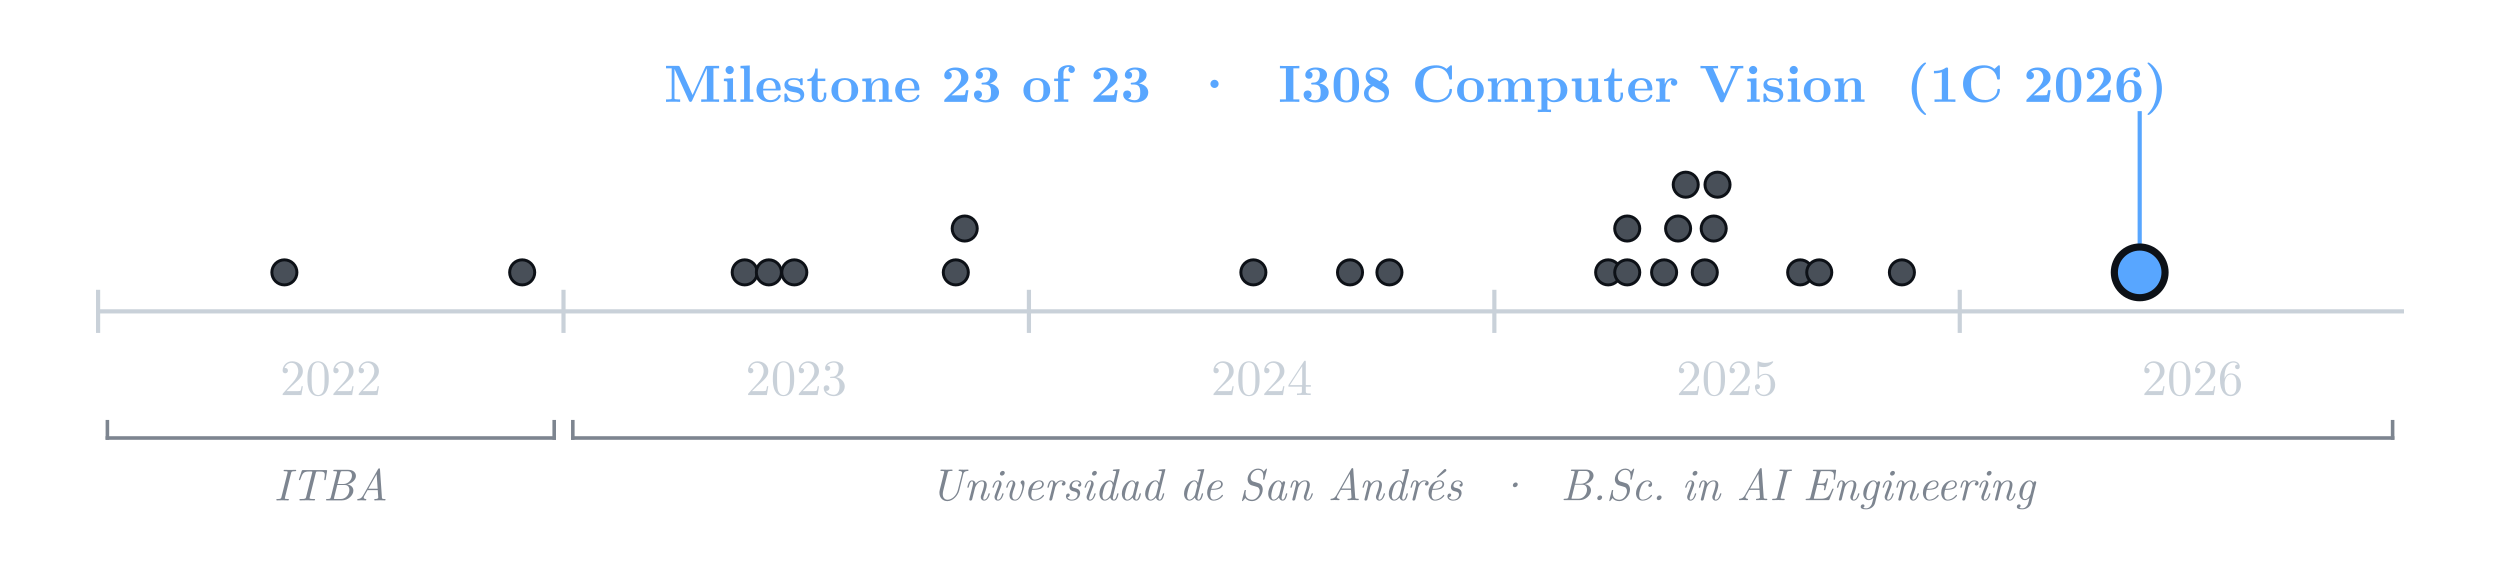
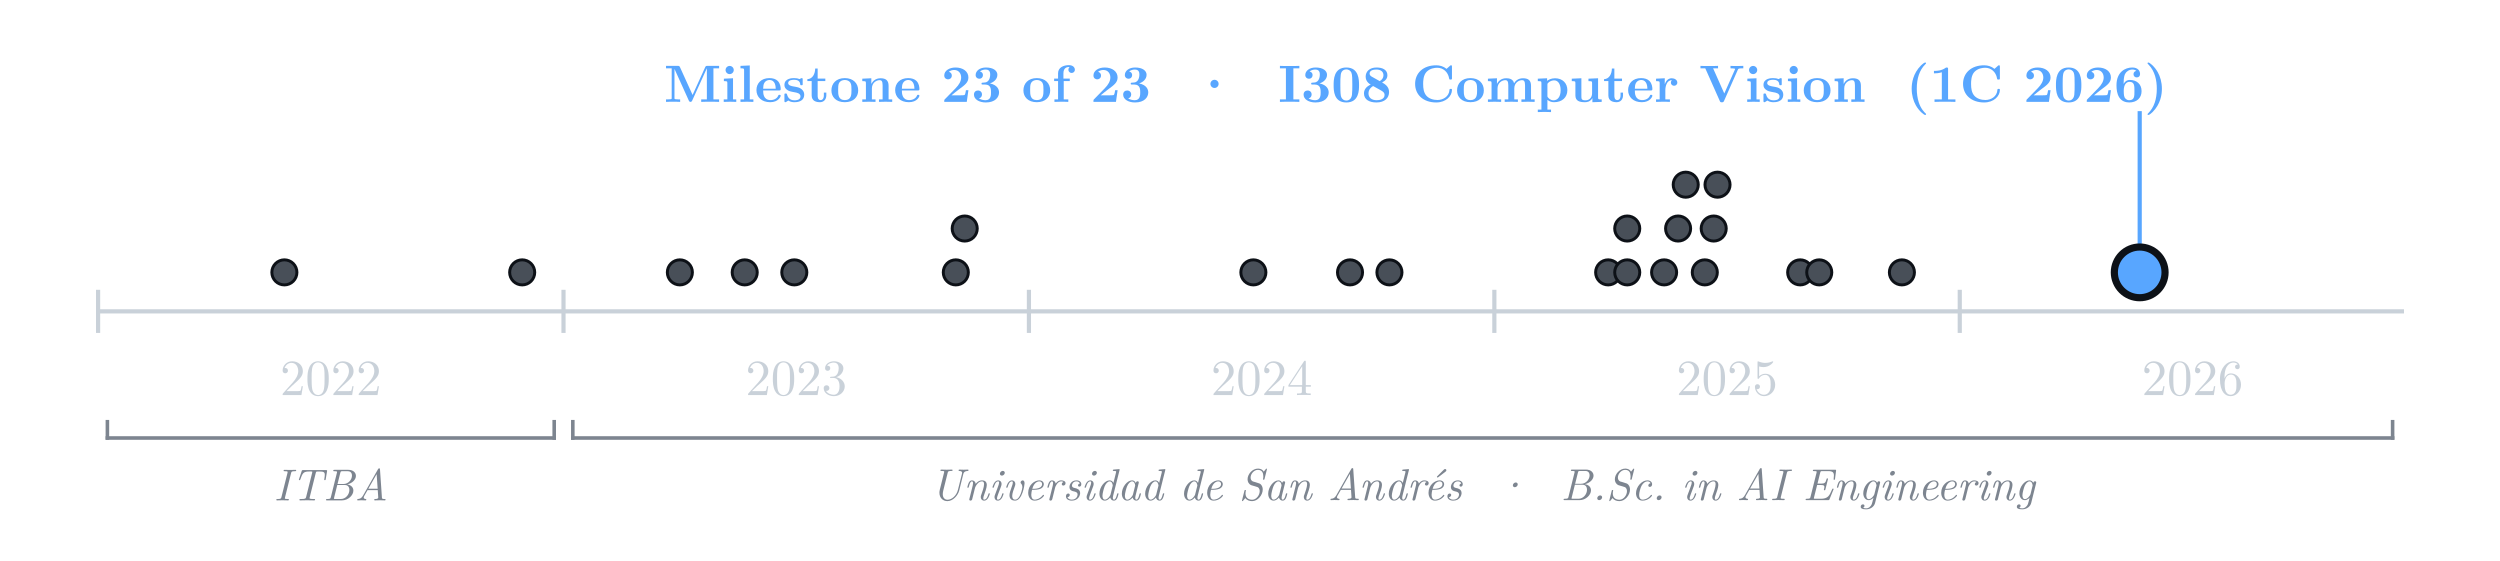
<svg xmlns="http://www.w3.org/2000/svg" xmlns:xlink="http://www.w3.org/1999/xlink" width="419.04pt" height="94.01pt" viewBox="0 0 419.04 94.01" version="1.1">
  <defs>
    <style type="text/css">*{stroke-linejoin: round; stroke-linecap: butt}</style>
  </defs>
  <g id="figure_1">
    <g id="patch_1">
      <path d="M 0 94.01  L 419.04 94.01  L 419.04 0  L 0 0  L 0 94.01  z " style="fill: none" />
    </g>
    <g id="axes_1">
      <g id="line2d_1">
        <path d="M 18.001 73.414  L 92.893 73.414  " clip-path="url(#p8eabf06597)" style="fill: none; stroke: #7d8590; stroke-width: 0.6; stroke-linecap: square" />
      </g>
      <g id="line2d_2">
        <path d="M 18.001 73.414  L 18.001 70.692  " clip-path="url(#p8eabf06597)" style="fill: none; stroke: #7d8590; stroke-width: 0.6; stroke-linecap: square" />
      </g>
      <g id="line2d_3">
        <path d="M 92.893 73.414  L 92.893 70.692  " clip-path="url(#p8eabf06597)" style="fill: none; stroke: #7d8590; stroke-width: 0.6; stroke-linecap: square" />
      </g>
      <g id="line2d_4">
        <path d="M 96.013 73.414  L 401.039 73.414  " clip-path="url(#p8eabf06597)" style="fill: none; stroke: #7d8590; stroke-width: 0.6; stroke-linecap: square" />
      </g>
      <g id="line2d_5">
        <path d="M 96.013 73.414  L 96.013 70.692  " clip-path="url(#p8eabf06597)" style="fill: none; stroke: #7d8590; stroke-width: 0.6; stroke-linecap: square" />
      </g>
      <g id="line2d_6">
        <path d="M 401.039 73.414  L 401.039 70.692  " clip-path="url(#p8eabf06597)" style="fill: none; stroke: #7d8590; stroke-width: 0.6; stroke-linecap: square" />
      </g>
      <g id="line2d_7">
        <path d="M 16.441 52.186  L 402.599 52.186  " clip-path="url(#p8eabf06597)" style="fill: none; stroke: #c9d1d9; stroke-width: 0.7; stroke-linecap: square" />
      </g>
      <g id="line2d_8">
        <path d="M 16.441 55.452  L 16.441 48.92  " clip-path="url(#p8eabf06597)" style="fill: none; stroke: #c9d1d9; stroke-width: 0.7; stroke-linecap: square" />
      </g>
      <g id="line2d_9">
        <path d="M 94.453 55.452  L 94.453 48.92  " clip-path="url(#p8eabf06597)" style="fill: none; stroke: #c9d1d9; stroke-width: 0.7; stroke-linecap: square" />
      </g>
      <g id="line2d_10">
        <path d="M 172.464 55.452  L 172.464 48.92  " clip-path="url(#p8eabf06597)" style="fill: none; stroke: #c9d1d9; stroke-width: 0.7; stroke-linecap: square" />
      </g>
      <g id="line2d_11">
        <path d="M 250.476 55.452  L 250.476 48.92  " clip-path="url(#p8eabf06597)" style="fill: none; stroke: #c9d1d9; stroke-width: 0.7; stroke-linecap: square" />
      </g>
      <g id="line2d_12">
        <path d="M 328.488 55.452  L 328.488 48.92  " clip-path="url(#p8eabf06597)" style="fill: none; stroke: #c9d1d9; stroke-width: 0.7; stroke-linecap: square" />
      </g>
      <g id="line2d_13">
        <defs>
          <path id="mfa17955ae9" d="M 0 2.1  C 0.557 2.1 1.091 1.879 1.485 1.485  C 1.879 1.091 2.1 0.557 2.1 0  C 2.1 -0.557 1.879 -1.091 1.485 -1.485  C 1.091 -1.879 0.557 -2.1 0 -2.1  C -0.557 -2.1 -1.091 -1.879 -1.485 -1.485  C -1.879 -1.091 -2.1 -0.557 -2.1 0  C -2.1 0.557 -1.879 1.091 -1.485 1.485  C -1.091 1.879 -0.557 2.1 0 2.1  z " style="stroke: #0d1117; stroke-width: 0.5" />
        </defs>
        <g clip-path="url(#p8eabf06597)">
          <use xlink:href="#mfa17955ae9" x="47.667" y="45.654" style="fill: #484f58; stroke: #0d1117; stroke-width: 0.5" />
        </g>
      </g>
      <g id="line2d_14">
        <g clip-path="url(#p8eabf06597)">
          <use xlink:href="#mfa17955ae9" x="87.526" y="45.654" style="fill: #484f58; stroke: #0d1117; stroke-width: 0.5" />
        </g>
      </g>
      <g id="line2d_15">
        <g clip-path="url(#p8eabf06597)">
+           <use xlink:href="#mfa17955ae9" x="113.956" y="45.654" style="fill: #484f58; stroke: #0d1117; stroke-width: 0.5" />
+         </g>
+       </g>
+       <g id="line2d_16">
+         <g clip-path="url(#p8eabf06597)">
          <use xlink:href="#mfa17955ae9" x="124.826" y="45.654" style="fill: #484f58; stroke: #0d1117; stroke-width: 0.5" />
-         </g>
-       </g>
-       <g id="line2d_16">
-         <g clip-path="url(#p8eabf06597)">
-           <use xlink:href="#mfa17955ae9" x="128.876" y="45.654" style="fill: #484f58; stroke: #0d1117; stroke-width: 0.5" />
        </g>
      </g>
      <g id="line2d_17">
        <g clip-path="url(#p8eabf06597)">
          <use xlink:href="#mfa17955ae9" x="133.139" y="45.654" style="fill: #484f58; stroke: #0d1117; stroke-width: 0.5" />
        </g>
      </g>
      <g id="line2d_18">
        <g clip-path="url(#p8eabf06597)">
          <use xlink:href="#mfa17955ae9" x="160.209" y="45.654" style="fill: #484f58; stroke: #0d1117; stroke-width: 0.5" />
        </g>
      </g>
      <g id="line2d_19">
        <g clip-path="url(#p8eabf06597)">
          <use xlink:href="#mfa17955ae9" x="161.701" y="38.305" style="fill: #484f58; stroke: #0d1117; stroke-width: 0.5" />
        </g>
      </g>
      <g id="line2d_20">
        <g clip-path="url(#p8eabf06597)">
          <use xlink:href="#mfa17955ae9" x="210.085" y="45.654" style="fill: #484f58; stroke: #0d1117; stroke-width: 0.5" />
        </g>
      </g>
      <g id="line2d_21">
        <g clip-path="url(#p8eabf06597)">
          <use xlink:href="#mfa17955ae9" x="226.284" y="45.654" style="fill: #484f58; stroke: #0d1117; stroke-width: 0.5" />
        </g>
      </g>
      <g id="line2d_22">
        <g clip-path="url(#p8eabf06597)">
          <use xlink:href="#mfa17955ae9" x="232.892" y="45.654" style="fill: #484f58; stroke: #0d1117; stroke-width: 0.5" />
        </g>
      </g>
      <g id="line2d_23">
        <g clip-path="url(#p8eabf06597)">
          <use xlink:href="#mfa17955ae9" x="269.553" y="45.654" style="fill: #484f58; stroke: #0d1117; stroke-width: 0.5" />
        </g>
      </g>
      <g id="line2d_24">
        <g clip-path="url(#p8eabf06597)">
          <use xlink:href="#mfa17955ae9" x="272.75" y="45.654" style="fill: #484f58; stroke: #0d1117; stroke-width: 0.5" />
        </g>
      </g>
      <g id="line2d_25">
        <g clip-path="url(#p8eabf06597)">
          <use xlink:href="#mfa17955ae9" x="272.75" y="38.305" style="fill: #484f58; stroke: #0d1117; stroke-width: 0.5" />
        </g>
      </g>
      <g id="line2d_26">
        <g clip-path="url(#p8eabf06597)">
          <use xlink:href="#mfa17955ae9" x="278.931" y="45.654" style="fill: #484f58; stroke: #0d1117; stroke-width: 0.5" />
        </g>
      </g>
      <g id="line2d_27">
        <g clip-path="url(#p8eabf06597)">
          <use xlink:href="#mfa17955ae9" x="281.276" y="38.305" style="fill: #484f58; stroke: #0d1117; stroke-width: 0.5" />
        </g>
      </g>
      <g id="line2d_28">
        <g clip-path="url(#p8eabf06597)">
          <use xlink:href="#mfa17955ae9" x="282.555" y="30.957" style="fill: #484f58; stroke: #0d1117; stroke-width: 0.5" />
        </g>
      </g>
      <g id="line2d_29">
        <g clip-path="url(#p8eabf06597)">
          <use xlink:href="#mfa17955ae9" x="285.752" y="45.654" style="fill: #484f58; stroke: #0d1117; stroke-width: 0.5" />
        </g>
      </g>
      <g id="line2d_30">
        <g clip-path="url(#p8eabf06597)">
          <use xlink:href="#mfa17955ae9" x="287.244" y="38.305" style="fill: #484f58; stroke: #0d1117; stroke-width: 0.5" />
        </g>
      </g>
      <g id="line2d_31">
        <g clip-path="url(#p8eabf06597)">
          <use xlink:href="#mfa17955ae9" x="287.883" y="30.957" style="fill: #484f58; stroke: #0d1117; stroke-width: 0.5" />
        </g>
      </g>
      <g id="line2d_32">
        <g clip-path="url(#p8eabf06597)">
          <use xlink:href="#mfa17955ae9" x="301.738" y="45.654" style="fill: #484f58; stroke: #0d1117; stroke-width: 0.5" />
        </g>
      </g>
      <g id="line2d_33">
        <g clip-path="url(#p8eabf06597)">
          <use xlink:href="#mfa17955ae9" x="304.935" y="45.654" style="fill: #484f58; stroke: #0d1117; stroke-width: 0.5" />
        </g>
      </g>
      <g id="line2d_34">
        <g clip-path="url(#p8eabf06597)">
          <use xlink:href="#mfa17955ae9" x="318.79" y="45.654" style="fill: #484f58; stroke: #0d1117; stroke-width: 0.5" />
        </g>
      </g>
      <g id="text_1">
        <g style="fill: #7d8590" transform="translate(45.88859 83.87388) scale(0.075 -0.075)">
          <defs>
            <path id="LMRoman10-Italic-41" d="M 2163 122  C 2163 198 2112 198 1984 198  C 1587 198 1587 243 1587 314  C 1587 314 1587 358 1613 454  L 2477 3910  C 2528 4115 2566 4173 3008 4173  C 3142 4173 3206 4173 3206 4294  C 3206 4371 3142 4371 3117 4371  C 2861 4371 2592 4352 2330 4352  C 2067 4352 1792 4371 1530 4371  C 1485 4371 1408 4371 1408 4256  C 1408 4173 1453 4173 1581 4173  C 1798 4173 1984 4173 1984 4064  C 1984 4045 1971 3962 1965 3942  L 1094 461  C 1043 250 986 198 557 198  C 422 198 365 198 365 83  C 365 13 410 0 454 0  C 710 0 979 19 1242 19  C 1504 19 1779 0 2035 0  C 2080 0 2163 0 2163 122  z " transform="scale(0.015625)" />
            <path id="LMRoman10-Italic-68" d="M 4960 3027  L 5152 4173  C 5158 4198 5158 4230 5158 4256  C 5158 4333 5101 4333 4998 4333  L 1715 4333  C 1587 4333 1568 4333 1530 4218  L 1152 3072  C 1120 2989 1120 2963 1120 2963  C 1120 2893 1197 2893 1216 2893  C 1242 2893 1267 2893 1286 2912  C 1299 2925 1306 2931 1370 3098  C 1670 4000 1850 4134 2675 4134  L 2893 4134  C 3040 4134 3040 4109 3040 4064  C 3040 4019 3027 3962 3014 3923  L 2157 486  C 2099 262 2042 198 1478 198  L 1376 198  C 1267 198 1197 198 1197 77  C 1197 0 1274 0 1306 0  C 1632 0 1971 19 2298 19  C 2630 19 2976 0 3302 0  C 3360 0 3437 0 3437 128  C 3437 198 3373 198 3277 198  L 3181 198  C 3078 198 2880 211 2861 211  C 2682 230 2650 256 2650 346  C 2650 365 2650 378 2675 467  L 3533 3910  C 3578 4102 3629 4115 3680 4122  C 3731 4134 3904 4134 4013 4134  C 4678 4134 4826 4045 4826 3648  C 4826 3571 4826 3450 4762 3072  C 4749 3002 4749 2976 4749 2976  C 4749 2893 4813 2893 4845 2893  C 4928 2893 4941 2912 4960 3027  z " transform="scale(0.015625)" />
            <path id="LMRoman10-Italic-22" d="M 4333 1402  C 4333 1933 3904 2227 3443 2285  C 4224 2458 4698 3008 4698 3501  C 4698 3962 4320 4371 3622 4371  L 1632 4371  C 1530 4371 1459 4371 1459 4250  C 1459 4173 1510 4173 1632 4173  C 1830 4173 2003 4173 2003 4064  C 2003 4045 2003 4032 1978 3942  L 1114 467  C 1062 250 1024 198 589 198  C 486 198 416 198 416 77  C 416 0 474 0 576 0  L 2688 0  C 3597 0 4333 736 4333 1402  z M 4134 3539  C 4134 2995 3642 2342 2912 2342  L 2067 2342  L 2464 3942  C 2522 4173 2566 4173 2778 4173  L 3533 4173  C 4070 4173 4134 3738 4134 3539  z M 3763 1485  C 3763 864 3251 198 2547 198  L 1754 198  C 1555 198 1555 218 1555 262  C 1555 301 1574 365 1581 403  L 2029 2202  L 3130 2202  C 3725 2202 3763 1651 3763 1485  z " transform="scale(0.015625)" />
            <path id="LMRoman10-Italic-1b" d="M 4429 115  C 4429 198 4378 198 4275 198  C 3942 198 3923 250 3910 416  L 3635 4422  C 3629 4563 3622 4582 3520 4582  C 3418 4582 3392 4538 3354 4467  L 1229 723  C 954 237 678 211 454 198  C 384 192 378 77 378 77  C 378 58 384 0 454 0  C 614 0 800 19 966 19  C 1165 19 1370 0 1562 0  C 1594 0 1677 0 1677 122  C 1677 192 1626 192 1574 198  C 1536 205 1306 218 1306 416  C 1306 474 1338 550 1395 659  L 1856 1466  L 3315 1466  L 3386 403  C 3386 275 3232 198 2957 198  C 2886 198 2810 198 2810 77  C 2810 0 2886 0 2906 0  C 3142 0 3398 19 3642 19  C 3866 19 4096 0 4314 0  C 4352 0 4429 0 4429 115  z M 3302 1664  L 1965 1664  L 3155 3757  L 3302 1664  z " transform="scale(0.015625)" />
          </defs>
          <use xlink:href="#LMRoman10-Italic-41" />
          <use xlink:href="#LMRoman10-Italic-68" transform="translate(38.59375 0)" />
          <use xlink:href="#LMRoman10-Italic-22" transform="translate(110.1875 0)" />
          <use xlink:href="#LMRoman10-Italic-1b" transform="translate(180.5938 0)" />
        </g>
      </g>
      <g id="text_2">
        <g style="fill: #7d8590" transform="translate(155.9454 83.83263) scale(0.075 -0.075)">
          <defs>
            <path id="LMRoman10-Italic-6c" d="M 5453 4288  C 5453 4339 5427 4371 5370 4371  C 5178 4371 4966 4352 4768 4352  C 4563 4352 4352 4371 4154 4371  C 4122 4371 4038 4371 4038 4250  C 4038 4179 4096 4173 4154 4173  C 4486 4160 4538 4032 4538 3898  C 4538 3840 4525 3795 4512 3744  L 3942 1466  C 3738 640 3059 58 2458 58  C 2125 58 1773 275 1773 858  C 1773 998 1805 1203 1837 1344  L 2477 3917  C 2528 4122 2579 4173 2982 4173  C 3117 4173 3174 4173 3174 4288  C 3174 4358 3130 4371 3085 4371  C 2842 4371 2579 4352 2330 4352  C 2074 4352 1811 4371 1562 4371  C 1523 4371 1440 4371 1440 4250  C 1440 4173 1491 4173 1613 4173  C 1811 4173 1984 4173 1984 4064  C 1984 4045 1984 4032 1958 3942  L 1344 1472  C 1293 1267 1293 1126 1293 1062  C 1293 294 1830 -141 2432 -141  C 3245 -141 3955 691 4128 1395  L 4710 3738  C 4813 4147 5171 4166 5357 4173  C 5376 4173 5453 4179 5453 4288  z " transform="scale(0.015625)" />
            <path id="LMRoman10-Italic-4d" d="M 3750 915  C 3750 979 3699 979 3654 979  C 3571 979 3571 966 3546 870  C 3494 698 3322 70 2950 70  C 2816 70 2810 166 2810 256  C 2810 416 2874 582 2925 736  C 3053 1075 3315 1792 3315 2163  C 3315 2688 2963 2829 2650 2829  C 2125 2829 1818 2445 1734 2323  C 1690 2637 1472 2829 1197 2829  C 966 2829 838 2682 736 2490  C 614 2234 531 1843 531 1843  C 531 1779 595 1779 627 1779  C 710 1779 717 1786 749 1926  C 864 2374 986 2688 1184 2688  C 1350 2688 1350 2502 1350 2432  C 1350 2330 1331 2208 1306 2106  L 826 186  C 813 147 806 115 806 96  C 806 26 858 -70 986 -70  C 1062 -70 1171 -26 1216 96  L 1472 1120  C 1504 1261 1542 1395 1574 1536  C 1658 1862 1658 1869 1766 2054  C 1856 2208 2144 2688 2630 2688  C 2912 2688 2925 2400 2925 2266  C 2925 1869 2643 1107 2554 851  C 2470 634 2451 576 2451 442  C 2451 160 2630 -70 2938 -70  C 3533 -70 3750 883 3750 915  z " transform="scale(0.015625)" />
            <path id="LMRoman10-Italic-42" d="M 2118 915  C 2118 979 2067 979 2022 979  C 1939 979 1939 966 1914 870  C 1862 685 1690 70 1318 70  C 1267 70 1178 77 1178 250  C 1178 416 1261 627 1344 864  L 1754 1958  C 1818 2144 1830 2195 1830 2317  C 1830 2669 1587 2829 1350 2829  C 749 2829 531 1875 531 1843  C 531 1779 595 1779 627 1779  C 710 1779 717 1792 742 1882  C 800 2093 966 2688 1338 2688  C 1408 2688 1478 2656 1478 2509  C 1478 2355 1408 2170 1363 2048  L 1171 1517  L 934 883  C 845 640 819 570 819 442  C 819 192 973 -70 1306 -70  C 1907 -70 2118 890 2118 915  z M 2291 3910  C 2291 4045 2195 4186 2003 4186  C 1798 4186 1594 3987 1594 3782  C 1594 3642 1696 3507 1882 3507  C 2086 3507 2291 3706 2291 3910  z " transform="scale(0.015625)" />
            <path id="LMRoman10-Italic-70" d="M 3155 2406  C 3155 2630 3078 2829 2893 2829  C 2746 2829 2586 2682 2586 2534  C 2586 2451 2630 2406 2669 2362  C 2822 2195 2842 1990 2842 1856  C 2842 1677 2541 70 1805 70  C 1459 70 1389 390 1389 602  C 1389 973 1594 1530 1766 1990  C 1798 2093 1837 2189 1837 2310  C 1837 2630 1626 2829 1350 2829  C 755 2829 531 1882 531 1843  C 531 1779 595 1779 627 1779  C 710 1779 717 1792 742 1882  C 794 2080 966 2688 1338 2688  C 1408 2688 1478 2669 1478 2502  C 1478 2349 1414 2176 1325 1926  C 1126 1382 998 998 998 698  C 998 115 1408 -70 1786 -70  C 2861 -70 3155 2240 3155 2406  z " transform="scale(0.015625)" />
            <path id="LMRoman10-Italic-32" d="M 2995 666  C 2995 698 2944 768 2893 768  C 2867 768 2861 762 2810 698  C 2336 96 1766 70 1658 70  C 1242 70 1171 525 1171 774  C 1171 1018 1235 1306 1280 1478  L 1530 1478  C 1722 1478 2150 1498 2458 1619  C 2963 1824 2963 2240 2963 2285  C 2963 2579 2726 2829 2317 2829  C 1645 2829 730 2182 730 1050  C 730 474 1037 -70 1645 -70  C 2464 -70 2995 570 2995 666  z M 2720 2298  C 2720 1619 1664 1619 1453 1619  L 1318 1619  C 1594 2669 2253 2688 2317 2688  C 2573 2688 2720 2515 2720 2298  z " transform="scale(0.015625)" />
            <path id="LMRoman10-Italic-60" d="M 3130 2426  C 3130 2758 2714 2829 2502 2829  C 2061 2829 1830 2509 1728 2368  C 1658 2707 1408 2829 1197 2829  C 966 2829 838 2682 736 2490  C 614 2234 531 1843 531 1843  C 531 1779 595 1779 627 1779  C 710 1779 717 1786 749 1926  C 864 2374 986 2688 1184 2688  C 1350 2688 1350 2502 1350 2432  C 1350 2330 1331 2208 1306 2106  L 826 186  C 813 147 806 115 806 96  C 806 26 858 -70 986 -70  C 1178 -70 1222 115 1235 166  L 1651 1843  C 1658 1862 1946 2688 2496 2688  C 2528 2688 2707 2688 2835 2598  C 2611 2528 2592 2323 2592 2291  C 2592 2208 2650 2086 2816 2086  C 2931 2086 3130 2176 3130 2426  z " transform="scale(0.015625)" />
            <path id="LMRoman10-Italic-62" d="M 2515 1005  C 2515 1562 2016 1677 1754 1734  C 1574 1773 1344 1824 1344 2099  C 1344 2253 1478 2688 1990 2688  C 2163 2688 2400 2624 2470 2374  C 2266 2349 2214 2176 2214 2112  C 2214 2042 2253 1933 2406 1933  C 2515 1933 2682 2010 2682 2285  C 2682 2579 2419 2829 1997 2829  C 1248 2829 986 2214 986 1882  C 986 1389 1402 1299 1581 1261  C 1862 1197 2150 1133 2150 787  C 2150 582 1978 70 1318 70  C 1178 70 806 102 704 429  C 1030 461 1030 742 1030 742  C 1030 864 947 947 813 947  C 666 947 486 838 486 550  C 486 160 858 -70 1312 -70  C 2272 -70 2515 710 2515 1005  z " transform="scale(0.015625)" />
            <path id="LMRoman10-Italic-2f" d="M 3424 915  C 3424 979 3373 979 3328 979  C 3251 979 3245 973 3206 832  C 3117 474 2995 70 2778 70  C 2611 70 2611 243 2611 333  C 2611 378 2611 474 2650 627  L 3565 4282  C 3571 4301 3584 4365 3584 4365  C 3584 4422 3546 4442 3494 4442  C 3475 4442 3411 4435 3392 4429  L 2758 4378  C 2682 4371 2611 4365 2611 4243  C 2611 4173 2675 4173 2765 4173  C 3072 4173 3085 4128 3085 4064  C 3085 4045 3066 3955 3066 3955  L 2694 2458  C 2598 2656 2426 2829 2157 2829  C 1446 2829 691 1856 691 922  C 691 378 986 -70 1466 -70  C 1696 -70 1978 64 2234 378  C 2304 64 2541 -70 2765 -70  C 3002 -70 3136 90 3232 288  C 3347 531 3424 915 3424 915  z M 2272 781  C 2221 582 1830 70 1478 70  C 1178 70 1126 448 1126 640  C 1126 960 1325 1709 1440 1978  C 1600 2368 1894 2688 2157 2688  C 2208 2688 2355 2682 2470 2502  C 2534 2400 2598 2214 2598 2093  C 2598 2074 2592 2048 2579 2010  L 2272 781  z " transform="scale(0.015625)" />
            <path id="LMRoman10-Italic-1c" d="M 3360 915  C 3360 979 3309 979 3264 979  C 3187 979 3181 973 3142 832  C 3053 474 2931 70 2714 70  C 2547 70 2547 243 2547 333  C 2547 378 2547 480 2592 659  L 3027 2400  C 3053 2490 3053 2502 3053 2534  C 3053 2669 2944 2701 2880 2701  C 2675 2701 2630 2483 2624 2451  C 2502 2726 2298 2829 2093 2829  C 1382 2829 627 1856 627 922  C 627 378 922 -70 1402 -70  C 1632 -70 1914 64 2170 378  C 2240 64 2477 -70 2701 -70  C 2938 -70 3072 90 3168 288  C 3283 531 3360 915 3360 915  z M 2214 794  C 2163 589 1766 70 1414 70  C 1114 70 1062 448 1062 640  C 1062 960 1261 1709 1376 1978  C 1536 2368 1830 2688 2093 2688  C 2374 2688 2534 2355 2534 2086  C 2534 2086 2528 2042 2515 2003  L 2214 794  z " transform="scale(0.015625)" />
            <path id="LMRoman10-Italic-67" transform="scale(0.015625)" />
            <path id="LMRoman10-Italic-61" d="M 3443 1523  C 3443 1709 3398 1971 3232 2176  C 3072 2374 2995 2394 2387 2573  C 2266 2605 2067 2662 2035 2675  C 1818 2771 1709 2976 1709 3238  C 1709 3763 2202 4333 2746 4333  C 3347 4333 3526 3898 3526 3424  C 3526 3258 3520 3213 3494 3072  L 3488 2982  C 3488 2918 3552 2918 3584 2918  C 3654 2918 3674 2925 3699 3034  L 4032 4358  C 4038 4384 4045 4422 4045 4448  C 4045 4448 4038 4512 3974 4512  C 3942 4512 3936 4506 3878 4435  L 3590 4077  C 3341 4506 2886 4512 2758 4512  C 1971 4512 1274 3725 1274 2989  C 1274 2656 1414 2317 1786 2144  C 1824 2125 1965 2086 2061 2061  L 2374 1971  C 2707 1875 2758 1856 2867 1741  C 2938 1651 3008 1510 3008 1280  C 3008 698 2509 58 1939 58  C 1459 58 979 288 979 954  C 979 1101 1011 1274 1030 1344  L 1037 1382  C 1037 1453 979 1453 941 1453  C 864 1453 851 1440 826 1344  L 493 6  C 480 -38 474 -58 474 -77  C 474 -115 506 -141 544 -141  C 589 -141 595 -128 646 -64  C 717 13 883 218 947 301  C 1184 -45 1594 -141 1926 -141  C 2733 -141 3443 717 3443 1523  z " transform="scale(0.015625)" />
            <path id="LMRoman10-Italic-fb" d="M 2995 666  C 2995 698 2944 768 2893 768  C 2867 768 2861 762 2810 698  C 2336 96 1766 70 1658 70  C 1242 70 1171 525 1171 774  C 1171 1018 1235 1306 1280 1478  L 1530 1478  C 1722 1478 2150 1498 2458 1619  C 2963 1824 2963 2240 2963 2285  C 2963 2579 2726 2829 2317 2829  C 1645 2829 730 2182 730 1050  C 730 474 1037 -70 1645 -70  C 2464 -70 2995 570 2995 666  z M 2720 2298  C 2720 1619 1664 1619 1453 1619  L 1318 1619  C 1594 2669 2253 2688 2317 2688  C 2573 2688 2720 2515 2720 2298  z M 3283 4275  C 3283 4390 3181 4454 3104 4454  C 3014 4454 2963 4403 2906 4346  L 1997 3437  C 1933 3373 1933 3360 1933 3341  C 1933 3290 1990 3232 2035 3232  C 2054 3232 2067 3232 2125 3283  L 3155 4070  C 3213 4109 3283 4166 3283 4275  z " transform="scale(0.015625)" />
            <path id="LMRoman10-Italic-1e6" d="M 3347 2253  C 3347 2394 3245 2528 3066 2528  C 2861 2528 2650 2336 2650 2125  C 2650 1958 2765 1850 2931 1850  C 3149 1850 3347 2061 3347 2253  z " transform="scale(0.015625)" />
            <path id="LMRoman10-Italic-58" d="M 1421 403  C 1421 544 1318 678 1139 678  C 934 678 723 486 723 275  C 723 109 838 0 1005 0  C 1222 0 1421 211 1421 403  z " transform="scale(0.015625)" />
            <path id="LMRoman10-Italic-2b" d="M 2995 666  C 2995 698 2944 768 2893 768  C 2867 768 2861 762 2810 698  C 2336 96 1766 70 1658 70  C 1312 70 1152 358 1152 730  C 1152 1069 1325 1741 1491 2048  C 1722 2464 2042 2688 2330 2688  C 2400 2688 2688 2675 2784 2413  C 2464 2374 2464 2099 2464 2099  C 2464 1997 2534 1894 2682 1894  C 2854 1894 3008 2035 3008 2278  C 3008 2592 2733 2829 2323 2829  C 1530 2829 704 1920 704 986  C 704 352 1082 -70 1645 -70  C 2464 -70 2995 570 2995 666  z " transform="scale(0.015625)" />
            <path id="LMRoman10-Italic-31" d="M 4397 1581  C 4397 1651 4320 1651 4301 1651  C 4230 1651 4224 1645 4166 1498  C 3795 614 3571 198 2554 198  L 1773 198  C 1574 198 1574 218 1574 262  C 1574 301 1594 365 1600 403  L 2042 2163  L 2598 2163  C 3034 2163 3078 2061 3078 1888  C 3078 1843 3072 1747 3021 1562  C 3021 1562 3008 1510 3008 1491  C 3008 1414 3072 1414 3110 1414  C 3181 1414 3200 1427 3226 1542  L 3578 2950  C 3584 2970 3597 3034 3597 3034  C 3597 3110 3520 3110 3494 3110  C 3411 3110 3411 3091 3373 2957  C 3251 2502 3130 2362 2611 2362  L 2093 2362  L 2483 3936  C 2534 4147 2579 4154 2790 4154  L 3590 4154  C 4282 4154 4442 3962 4442 3507  C 4442 3334 4429 3251 4410 3098  C 4403 3066 4397 3008 4397 2989  C 4397 2912 4467 2912 4493 2912  C 4582 2912 4589 2938 4602 3053  L 4749 4186  C 4768 4352 4730 4352 4595 4352  L 1606 4352  C 1498 4352 1434 4352 1434 4237  C 1434 4154 1478 4154 1606 4154  C 1978 4154 1978 4102 1978 4045  C 1978 4045 1978 3994 1952 3898  L 1094 467  C 1043 250 1005 198 570 198  C 467 198 397 198 397 77  C 397 0 454 0 557 0  L 3622 0  C 3750 0 3757 6 3802 102  L 4371 1504  C 4378 1517 4397 1581 4397 1581  z " transform="scale(0.015625)" />
            <path id="LMRoman10-Italic-3b" d="M 2394 -403  L 3091 2400  C 3117 2496 3117 2509 3117 2534  C 3117 2669 3008 2701 2944 2701  C 2867 2701 2720 2650 2694 2464  C 2605 2650 2432 2829 2157 2829  C 1440 2829 704 1882 704 979  C 704 435 1005 0 1485 0  C 1811 0 2086 262 2163 339  L 2029 -198  C 1952 -518 1914 -653 1734 -870  C 1478 -1171 1222 -1171 1126 -1171  C 1043 -1171 845 -1171 672 -1101  C 800 -1050 877 -915 877 -806  C 877 -723 819 -602 653 -602  C 538 -602 339 -691 339 -941  C 339 -1197 576 -1312 1114 -1312  C 1786 -1312 2272 -890 2394 -403  z M 2291 845  C 2240 640 1850 141 1498 141  C 1152 141 1139 627 1139 698  C 1139 1005 1331 1754 1466 2054  C 1626 2400 1907 2688 2157 2688  C 2541 2688 2598 2150 2598 2099  L 2579 2010  L 2291 845  z " transform="scale(0.015625)" />
          </defs>
          <use xlink:href="#LMRoman10-Italic-6c" />
          <use xlink:href="#LMRoman10-Italic-4d" transform="translate(74.29688 0)" />
          <use xlink:href="#LMRoman10-Italic-42" transform="translate(130.5 0)" />
          <use xlink:href="#LMRoman10-Italic-70" transform="translate(161.2031 0)" />
          <use xlink:href="#LMRoman10-Italic-32" transform="translate(207.2031 0)" />
          <use xlink:href="#LMRoman10-Italic-60" transform="translate(253.2031 0)" />
          <use xlink:href="#LMRoman10-Italic-62" transform="translate(295.4062 0)" />
          <use xlink:href="#LMRoman10-Italic-42" transform="translate(336.3125 0)" />
          <use xlink:href="#LMRoman10-Italic-2f" transform="translate(367.0156 0)" />
          <use xlink:href="#LMRoman10-Italic-1c" transform="translate(418.1094 0)" />
          <use xlink:href="#LMRoman10-Italic-2f" transform="translate(469.2031 0)" />
          <use xlink:href="#LMRoman10-Italic-67" transform="translate(520.2969 0)" />
          <use xlink:href="#LMRoman10-Italic-2f" transform="translate(556.0938 0)" />
          <use xlink:href="#LMRoman10-Italic-32" transform="translate(607.1875 0)" />
          <use xlink:href="#LMRoman10-Italic-67" transform="translate(653.1875 0)" />
          <use xlink:href="#LMRoman10-Italic-61" transform="translate(688.9844 0)" />
          <use xlink:href="#LMRoman10-Italic-1c" transform="translate(745.1875 0)" />
          <use xlink:href="#LMRoman10-Italic-4d" transform="translate(796.2812 0)" />
          <use xlink:href="#LMRoman10-Italic-67" transform="translate(852.4844 0)" />
          <use xlink:href="#LMRoman10-Italic-1b" transform="translate(888.2812 0)" />
          <use xlink:href="#LMRoman10-Italic-4d" transform="translate(957.4844 0)" />
          <use xlink:href="#LMRoman10-Italic-2f" transform="translate(1013.688 0)" />
          <use xlink:href="#LMRoman10-Italic-60" transform="translate(1064.781 0)" />
          <use xlink:href="#LMRoman10-Italic-fb" transform="translate(1101.891 0)" />
          <use xlink:href="#LMRoman10-Italic-62" transform="translate(1147.891 0)" />
          <use xlink:href="#LMRoman10-Italic-67" transform="translate(1188.797 0)" />
          <use xlink:href="#LMRoman10-Italic-67" transform="translate(1224.594 0)" />
          <use xlink:href="#LMRoman10-Italic-1e6" transform="translate(1260.391 0)" />
          <use xlink:href="#LMRoman10-Italic-67" transform="translate(1337.094 0)" />
          <use xlink:href="#LMRoman10-Italic-67" transform="translate(1372.891 0)" />
          <use xlink:href="#LMRoman10-Italic-22" transform="translate(1408.688 0)" />
          <use xlink:href="#LMRoman10-Italic-58" transform="translate(1479.094 0)" />
          <use xlink:href="#LMRoman10-Italic-61" transform="translate(1509.797 0)" />
          <use xlink:href="#LMRoman10-Italic-2b" transform="translate(1566 0)" />
          <use xlink:href="#LMRoman10-Italic-58" transform="translate(1612 0)" />
          <use xlink:href="#LMRoman10-Italic-67" transform="translate(1642.703 0)" />
          <use xlink:href="#LMRoman10-Italic-42" transform="translate(1678.5 0)" />
          <use xlink:href="#LMRoman10-Italic-4d" transform="translate(1709.203 0)" />
          <use xlink:href="#LMRoman10-Italic-67" transform="translate(1765.406 0)" />
          <use xlink:href="#LMRoman10-Italic-1b" transform="translate(1801.203 0)" />
          <use xlink:href="#LMRoman10-Italic-41" transform="translate(1875.5 0)" />
          <use xlink:href="#LMRoman10-Italic-67" transform="translate(1914.094 0)" />
          <use xlink:href="#LMRoman10-Italic-31" transform="translate(1949.891 0)" />
          <use xlink:href="#LMRoman10-Italic-4d" transform="translate(2017.688 0)" />
          <use xlink:href="#LMRoman10-Italic-3b" transform="translate(2073.891 0)" />
          <use xlink:href="#LMRoman10-Italic-42" transform="translate(2119.891 0)" />
          <use xlink:href="#LMRoman10-Italic-4d" transform="translate(2150.594 0)" />
          <use xlink:href="#LMRoman10-Italic-32" transform="translate(2206.797 0)" />
          <use xlink:href="#LMRoman10-Italic-32" transform="translate(2247.703 0)" />
          <use xlink:href="#LMRoman10-Italic-60" transform="translate(2293.703 0)" />
          <use xlink:href="#LMRoman10-Italic-42" transform="translate(2335.906 0)" />
          <use xlink:href="#LMRoman10-Italic-4d" transform="translate(2366.609 0)" />
          <use xlink:href="#LMRoman10-Italic-3b" transform="translate(2422.812 0)" />
        </g>
      </g>
      <g id="text_3">
        <g style="fill: #c9d1d9" transform="translate(46.94699 66.21732) scale(0.085 -0.085)">
          <defs>
            <path id="LMRoman10-Regular-6b" d="M 2874 1114  L 2714 1114  C 2682 922 2637 640 2573 544  C 2528 493 2106 493 1965 493  L 813 493  L 1491 1152  C 2490 2035 2874 2381 2874 3021  C 2874 3750 2298 4262 1517 4262  C 794 4262 320 3674 320 3104  C 320 2746 640 2746 659 2746  C 768 2746 992 2822 992 3085  C 992 3251 877 3418 653 3418  C 602 3418 589 3418 570 3411  C 717 3827 1062 4064 1434 4064  C 2016 4064 2291 3546 2291 3021  C 2291 2509 1971 2003 1619 1606  L 390 237  C 320 166 320 154 320 0  L 2694 0  L 2874 1114  z " transform="scale(0.015625)" />
            <path id="LMRoman10-Regular-79" d="M 2944 2048  C 2944 2560 2912 3072 2688 3546  C 2394 4160 1869 4262 1600 4262  C 1216 4262 749 4096 486 3501  C 282 3059 250 2560 250 2048  C 250 1568 275 992 538 506  C 813 -13 1280 -141 1594 -141  C 1939 -141 2426 -6 2707 602  C 2912 1043 2944 1542 2944 2048  z M 2413 2125  C 2413 1645 2413 1210 2342 800  C 2246 192 1882 0 1594 0  C 1344 0 966 160 851 774  C 781 1158 781 1747 781 2125  C 781 2534 781 2957 832 3302  C 954 4064 1434 4122 1594 4122  C 1805 4122 2227 4006 2349 3373  C 2413 3014 2413 2528 2413 2125  z " transform="scale(0.015625)" />
          </defs>
          <use xlink:href="#LMRoman10-Regular-6b" />
          <use xlink:href="#LMRoman10-Regular-79" transform="translate(50 0)" />
          <use xlink:href="#LMRoman10-Regular-6b" transform="translate(100 0)" />
          <use xlink:href="#LMRoman10-Regular-6b" transform="translate(150 0)" />
        </g>
      </g>
      <g id="text_4">
        <g style="fill: #c9d1d9" transform="translate(124.9586 66.21732) scale(0.085 -0.085)">
          <defs>
            <path id="LMRoman10-Regular-6a" d="M 2925 1094  C 2925 1619 2522 2118 1856 2253  C 2381 2426 2752 2874 2752 3379  C 2752 3904 2189 4262 1574 4262  C 928 4262 442 3878 442 3392  C 442 3181 582 3059 768 3059  C 966 3059 1094 3200 1094 3386  C 1094 3706 794 3706 698 3706  C 896 4019 1318 4102 1549 4102  C 1811 4102 2163 3962 2163 3386  C 2163 3309 2150 2938 1984 2656  C 1792 2349 1574 2330 1414 2323  C 1363 2317 1210 2304 1165 2304  C 1114 2298 1069 2291 1069 2227  C 1069 2157 1114 2157 1222 2157  L 1504 2157  C 2029 2157 2266 1722 2266 1094  C 2266 224 1824 38 1542 38  C 1267 38 787 147 563 525  C 787 493 986 634 986 877  C 986 1107 813 1235 627 1235  C 474 1235 269 1146 269 864  C 269 282 864 -141 1562 -141  C 2342 -141 2925 442 2925 1094  z " transform="scale(0.015625)" />
          </defs>
          <use xlink:href="#LMRoman10-Regular-6b" />
          <use xlink:href="#LMRoman10-Regular-79" transform="translate(50 0)" />
          <use xlink:href="#LMRoman10-Regular-6b" transform="translate(100 0)" />
          <use xlink:href="#LMRoman10-Regular-6a" transform="translate(150 0)" />
        </g>
      </g>
      <g id="text_5">
        <g style="fill: #c9d1d9" transform="translate(202.9703 66.21732) scale(0.085 -0.085)">
          <defs>
            <path id="LMRoman10-Regular-39" d="M 3014 1056  L 3014 1254  L 2374 1254  L 2374 4166  C 2374 4294 2374 4333 2272 4333  C 2214 4333 2195 4333 2144 4256  L 179 1254  L 179 1056  L 1882 1056  L 1882 499  C 1882 269 1869 198 1395 198  L 1261 198  L 1261 0  C 1523 19 1856 19 2125 19  C 2394 19 2733 19 2995 0  L 2995 198  L 2861 198  C 2387 198 2374 269 2374 499  L 2374 1056  L 3014 1056  z M 1920 1254  L 358 1254  L 1920 3642  L 1920 1254  z " transform="scale(0.015625)" />
          </defs>
          <use xlink:href="#LMRoman10-Regular-6b" />
          <use xlink:href="#LMRoman10-Regular-79" transform="translate(50 0)" />
          <use xlink:href="#LMRoman10-Regular-6b" transform="translate(100 0)" />
          <use xlink:href="#LMRoman10-Regular-39" transform="translate(150 0)" />
        </g>
      </g>
      <g id="text_6">
        <g style="fill: #c9d1d9" transform="translate(280.9819 66.21732) scale(0.085 -0.085)">
          <defs>
            <path id="LMRoman10-Regular-38" d="M 2874 1286  C 2874 2048 2349 2688 1658 2688  C 1350 2688 1075 2586 845 2362  L 845 3610  C 973 3571 1184 3526 1389 3526  C 2176 3526 2624 4109 2624 4192  C 2624 4230 2605 4262 2560 4262  C 2560 4262 2541 4262 2509 4243  C 2381 4186 2067 4058 1638 4058  C 1382 4058 1088 4102 787 4237  C 736 4256 710 4256 710 4256  C 646 4256 646 4205 646 4102  L 646 2208  C 646 2093 646 2042 736 2042  C 781 2042 794 2061 819 2099  C 890 2202 1126 2547 1645 2547  C 1978 2547 2138 2253 2189 2138  C 2291 1901 2304 1651 2304 1331  C 2304 1107 2304 723 2150 454  C 1997 205 1760 38 1466 38  C 998 38 634 378 525 755  C 544 749 563 742 634 742  C 845 742 954 902 954 1056  C 954 1210 845 1370 634 1370  C 544 1370 320 1325 320 1030  C 320 480 762 -141 1478 -141  C 2221 -141 2874 474 2874 1286  z " transform="scale(0.015625)" />
          </defs>
          <use xlink:href="#LMRoman10-Regular-6b" />
          <use xlink:href="#LMRoman10-Regular-79" transform="translate(50 0)" />
          <use xlink:href="#LMRoman10-Regular-6b" transform="translate(100 0)" />
          <use xlink:href="#LMRoman10-Regular-38" transform="translate(150 0)" />
        </g>
      </g>
      <g id="text_7">
        <g style="fill: #c9d1d9" transform="translate(358.9936 66.21732) scale(0.085 -0.085)">
          <defs>
            <path id="LMRoman10-Regular-65" d="M 2925 1306  C 2925 2118 2355 2733 1645 2733  C 1210 2733 973 2406 845 2099  L 845 2253  C 845 3872 1638 4102 1965 4102  C 2118 4102 2387 4064 2528 3846  C 2432 3846 2176 3846 2176 3558  C 2176 3360 2330 3264 2470 3264  C 2573 3264 2765 3322 2765 3571  C 2765 3955 2483 4262 1952 4262  C 1133 4262 269 3437 269 2022  C 269 314 1011 -141 1606 -141  C 2317 -141 2925 461 2925 1306  z M 2349 1312  C 2349 1005 2349 685 2240 454  C 2048 70 1754 38 1606 38  C 1203 38 1011 422 973 518  C 858 819 858 1331 858 1446  C 858 1946 1062 2586 1638 2586  C 1741 2586 2035 2586 2234 2189  C 2349 1952 2349 1626 2349 1312  z " transform="scale(0.015625)" />
          </defs>
          <use xlink:href="#LMRoman10-Regular-6b" />
          <use xlink:href="#LMRoman10-Regular-79" transform="translate(50 0)" />
          <use xlink:href="#LMRoman10-Regular-6b" transform="translate(100 0)" />
          <use xlink:href="#LMRoman10-Regular-65" transform="translate(150 0)" />
        </g>
      </g>
      <g id="line2d_35">
        <path d="M 358.648 42.388  L 358.648 18.982  " clip-path="url(#p8eabf06597)" style="fill: none; stroke: #58a6ff; stroke-width: 0.7; stroke-linecap: square" />
      </g>
      <g id="text_8">
        <g style="fill: #58a6ff" transform="translate(111.2843 17.07804) scale(0.088 -0.088)">
          <defs>
            <path id="LMRoman10-Bold-4a" d="M 6726 0  L 6726 301  L 6035 301  L 6035 4090  L 6726 4090  L 6726 4390  L 5312 4390  C 5171 4390 5101 4390 5030 4230  L 3494 845  L 1958 4230  C 1888 4390 1818 4390 1677 4390  L 256 4390  L 256 4090  L 947 4090  L 947 486  C 947 346 941 339 762 320  C 608 301 595 301 416 301  L 256 301  L 256 0  C 499 19 864 19 1114 19  C 1382 19 1715 19 1978 0  L 1978 301  L 1818 301  C 1702 301 1594 307 1478 320  C 1293 339 1286 346 1286 486  L 1286 4006  L 1293 4006  L 3034 160  C 3091 32 3168 0 3238 0  C 3366 0 3418 96 3443 154  L 5229 4090  L 5235 4090  L 5235 301  L 4544 301  L 4544 0  C 4774 19 5370 19 5632 19  C 5894 19 6496 19 6726 0  z " transform="scale(0.015625)" />
            <path id="LMRoman10-Bold-42" d="M 1830 0  L 1830 301  L 1434 301  L 1434 2880  L 320 2829  L 320 2528  C 698 2528 742 2528 742 2278  L 742 301  L 301 301  L 301 0  L 1082 19  L 1830 0  z M 1523 3885  C 1523 4160 1299 4384 1024 4384  C 749 4384 525 4160 525 3885  C 525 3610 749 3386 1024 3386  C 1299 3386 1523 3610 1523 3885  z " transform="scale(0.015625)" />
            <path id="LMRoman10-Bold-48" d="M 1875 0  L 1875 301  L 1434 301  L 1434 4442  L 301 4390  L 301 4090  C 698 4090 742 4090 742 3840  L 742 301  L 301 301  L 301 0  L 1088 19  L 1875 0  z " transform="scale(0.015625)" />
            <path id="LMRoman10-Bold-32" d="M 3162 749  C 3162 864 3040 864 3008 864  C 2899 864 2886 832 2848 730  C 2714 422 2349 218 1933 218  C 1030 218 1024 1069 1024 1395  L 2957 1395  C 3098 1395 3162 1395 3162 1568  C 3162 1766 3123 2234 2803 2554  C 2566 2784 2227 2899 1786 2899  C 762 2899 205 2240 205 1440  C 205 582 845 -38 1875 -38  C 2886 -38 3162 640 3162 749  z M 2554 1606  L 1024 1606  C 1037 1856 1043 2125 1178 2336  C 1344 2592 1600 2669 1786 2669  C 2534 2669 2547 1830 2554 1606  z " transform="scale(0.015625)" />
            <path id="LMRoman10-Bold-62" d="M 2656 896  C 2656 1171 2528 1395 2304 1574  C 2054 1760 1850 1798 1350 1882  C 1114 1926 698 1997 698 2298  C 698 2694 1293 2694 1414 2694  C 1894 2694 2138 2509 2170 2157  C 2176 2061 2182 2029 2317 2029  C 2470 2029 2470 2061 2470 2208  L 2470 2720  C 2470 2842 2470 2899 2355 2899  C 2330 2899 2317 2899 2067 2778  C 1901 2861 1677 2899 1421 2899  C 1229 2899 243 2899 243 2061  C 243 1805 371 1632 499 1523  C 755 1299 998 1261 1491 1171  C 1722 1133 2202 1050 2202 672  C 2202 192 1613 192 1472 192  C 794 192 627 659 550 934  C 518 1024 486 1024 397 1024  C 243 1024 243 986 243 838  L 243 141  C 243 19 243 -38 358 -38  C 403 -38 416 -38 550 58  L 717 166  C 1011 -38 1344 -38 1472 -38  C 1670 -38 2656 -38 2656 896  z " transform="scale(0.015625)" />
            <path id="LMRoman10-Bold-69" d="M 2445 794  L 2445 1133  L 2144 1133  L 2144 806  C 2144 371 1939 218 1760 218  C 1389 218 1389 627 1389 774  L 1389 2541  L 2323 2541  L 2323 2842  L 1389 2842  L 1389 4064  L 1088 4064  C 1082 3424 768 2790 134 2771  L 134 2541  L 659 2541  L 659 787  C 659 102 1216 -38 1670 -38  C 2157 -38 2445 326 2445 794  z " transform="scale(0.015625)" />
            <path id="LMRoman10-Bold-51" d="M 3469 1395  C 3469 2253 2880 2899 1837 2899  C 787 2899 205 2246 205 1395  C 205 602 768 -38 1837 -38  C 2912 -38 3469 608 3469 1395  z M 2650 1466  C 2650 909 2650 218 1837 218  C 1024 218 1024 909 1024 1466  C 1024 1754 1024 2080 1133 2298  C 1254 2534 1523 2669 1837 2669  C 2106 2669 2374 2566 2515 2342  C 2650 2125 2650 1773 2650 1466  z " transform="scale(0.015625)" />
            <path id="LMRoman10-Bold-4d" d="M 3936 0  L 3936 301  L 3494 301  L 3494 1958  C 3494 2630 3149 2880 2509 2880  C 1894 2880 1555 2515 1389 2189  L 1389 2880  L 288 2829  L 288 2528  C 685 2528 730 2528 730 2278  L 730 301  L 288 301  L 288 0  L 1094 19  L 1901 0  L 1901 301  L 1459 301  L 1459 1638  C 1459 2336 2010 2650 2413 2650  C 2630 2650 2765 2515 2765 2029  L 2765 301  L 2323 301  L 2323 0  L 3130 19  L 3936 0  z " transform="scale(0.015625)" />
            <path id="LMRoman10-Bold-67" transform="scale(0.015625)" />
            <path id="LMRoman10-Bold-6b" d="M 3309 1421  L 3008 1421  C 2989 1293 2931 883 2842 838  C 2771 800 2291 800 2189 800  L 1248 800  C 1549 1050 1882 1325 2170 1536  C 2899 2074 3309 2374 3309 2982  C 3309 3718 2643 4192 1741 4192  C 966 4192 365 3795 365 3219  C 365 2842 672 2746 826 2746  C 1030 2746 1286 2886 1286 3206  C 1286 3539 1018 3642 922 3667  C 1107 3821 1350 3891 1581 3891  C 2131 3891 2426 3456 2426 2976  C 2426 2534 2182 2099 1734 1645  L 448 333  C 365 256 365 243 365 115  L 365 0  L 3110 0  L 3309 1421  z " transform="scale(0.015625)" />
            <path id="LMRoman10-Bold-6a" d="M 3366 1152  C 3366 1504 3181 2054 2253 2253  C 2694 2387 3162 2752 3162 3302  C 3162 3795 2675 4192 1773 4192  C 1011 4192 512 3782 512 3270  C 512 2995 710 2822 954 2822  C 1242 2822 1402 3027 1402 3264  C 1402 3635 1056 3706 1030 3712  C 1254 3891 1536 3942 1734 3942  C 2266 3942 2285 3533 2285 3322  C 2285 3238 2278 2400 1613 2362  C 1350 2349 1338 2342 1306 2336  C 1242 2330 1229 2266 1229 2227  C 1229 2112 1293 2112 1408 2112  L 1690 2112  C 2387 2112 2387 1485 2387 1158  C 2387 858 2387 205 1722 205  C 1555 205 1222 230 915 422  C 1126 480 1286 640 1286 902  C 1286 1190 1082 1389 800 1389  C 531 1389 307 1216 307 890  C 307 314 928 -70 1754 -70  C 2899 -70 3366 570 3366 1152  z " transform="scale(0.015625)" />
            <path id="LMRoman10-Bold-37" d="M 2797 3923  C 2797 4192 2566 4480 2067 4480  C 1440 4480 749 4211 749 3488  L 749 2842  L 269 2842  L 269 2541  L 749 2541  L 749 301  L 307 301  L 307 0  L 1114 19  C 1357 19 1766 19 1997 0  L 1997 301  L 1440 301  L 1440 2541  L 2176 2541  L 2176 2842  L 1402 2842  L 1402 3488  C 1402 4192 1888 4250 2048 4250  C 2080 4250 2112 4250 2157 4237  C 2061 4166 2010 4045 2010 3923  C 2010 3648 2234 3526 2400 3526  C 2592 3526 2797 3661 2797 3923  z " transform="scale(0.015625)" />
            <path id="LMRoman10-Bold-1e6" d="M 3360 2195  C 3360 2470 3136 2694 2861 2694  C 2586 2694 2362 2470 2362 2195  C 2362 1920 2586 1696 2861 1696  C 3136 1696 3360 1920 3360 2195  z " transform="scale(0.015625)" />
            <path id="LMRoman10-Bold-41" d="M 2579 0  L 2579 301  L 1850 301  L 1850 4090  L 2579 4090  L 2579 4390  C 2317 4371 1690 4371 1395 4371  C 1101 4371 474 4371 211 4390  L 211 4090  L 941 4090  L 941 301  L 211 301  L 211 0  C 474 19 1101 19 1395 19  C 1690 19 2317 19 2579 0  z " transform="scale(0.015625)" />
            <path id="LMRoman10-Bold-79" d="M 3386 2042  C 3386 2662 3379 4192 1837 4192  C 294 4192 288 2669 288 2042  C 288 1408 294 -70 1837 -70  C 3373 -70 3386 1402 3386 2042  z M 2566 2118  C 2566 1760 2566 1178 2522 845  C 2432 250 2029 160 1837 160  C 1606 160 1248 301 1165 768  C 1107 1101 1107 1766 1107 2118  C 1107 2579 1107 2995 1158 3328  C 1235 3898 1683 3962 1837 3962  C 2074 3962 2336 3840 2458 3558  C 2566 3322 2566 2643 2566 2118  z " transform="scale(0.015625)" />
            <path id="LMRoman10-Bold-33" d="M 3366 1197  C 3366 1888 2829 2189 2515 2368  C 2963 2598 3162 2880 3162 3251  C 3162 3904 2579 4192 1850 4192  C 960 4192 512 3686 512 3072  C 512 2790 627 2387 1126 2106  C 589 1869 307 1504 307 1030  C 307 256 998 -70 1824 -70  C 2848 -70 3366 493 3366 1197  z M 2682 3245  C 2682 2931 2515 2714 2234 2528  L 1274 3066  C 1171 3123 992 3232 992 3450  C 992 3898 1568 3942 1824 3942  C 2362 3942 2682 3680 2682 3245  z M 2816 845  C 2816 307 2214 205 1850 205  C 1222 205 858 531 858 1030  C 858 1530 1197 1805 1421 1933  L 2298 1446  C 2579 1286 2816 1152 2816 845  z " transform="scale(0.015625)" />
            <path id="LMRoman10-Bold-2a" d="M 4902 1453  C 4902 1581 4858 1587 4749 1587  C 4666 1587 4608 1587 4602 1478  C 4557 621 3782 230 3136 230  C 2637 230 2099 384 1766 774  C 1466 1139 1389 1619 1389 2195  C 1389 2554 1408 3245 1811 3667  C 2227 4090 2784 4160 3117 4160  C 3808 4160 4416 3674 4557 2861  C 4576 2739 4582 2726 4730 2726  C 4896 2726 4902 2739 4902 2906  L 4902 4282  C 4902 4403 4902 4461 4787 4461  C 4730 4461 4717 4448 4666 4403  L 4243 4026  C 3846 4346 3418 4461 2982 4461  C 1389 4461 410 3507 410 2195  C 410 883 1389 -70 2982 -70  C 4179 -70 4902 717 4902 1453  z " transform="scale(0.015625)" />
            <path id="LMRoman10-Bold-4b" d="M 5984 0  L 5984 301  L 5542 301  L 5542 1958  C 5542 2618 5216 2880 4557 2880  C 3974 2880 3642 2560 3475 2266  C 3347 2861 2758 2880 2515 2880  C 1958 2880 1594 2592 1389 2189  L 1389 2880  L 288 2829  L 288 2528  C 685 2528 730 2528 730 2278  L 730 301  L 288 301  L 288 0  L 1094 19  L 1901 0  L 1901 301  L 1459 301  L 1459 1638  C 1459 2336 2016 2650 2413 2650  C 2630 2650 2771 2522 2771 2029  L 2771 301  L 2330 301  L 2330 0  L 3136 19  L 3942 0  L 3942 301  L 3501 301  L 3501 1638  C 3501 2336 4058 2650 4454 2650  C 4672 2650 4813 2522 4813 2029  L 4813 301  L 4371 301  L 4371 0  L 5178 19  L 5984 0  z " transform="scale(0.015625)" />
            <path id="LMRoman10-Bold-54" d="M 3840 1427  C 3840 2278 3258 2880 2336 2880  C 1856 2880 1517 2682 1370 2566  L 1370 2880  L 237 2829  L 237 2528  C 634 2528 678 2528 678 2285  L 678 -941  L 237 -941  L 237 -1242  L 1043 -1222  L 1850 -1242  L 1850 -941  L 1408 -941  L 1408 250  C 1683 26 1965 -38 2227 -38  C 3187 -38 3840 538 3840 1427  z M 3021 1427  C 3021 525 2573 192 2157 192  C 2067 192 1766 192 1478 538  C 1408 621 1408 627 1408 749  L 1408 2106  C 1408 2227 1414 2234 1504 2323  C 1760 2586 2093 2624 2234 2624  C 2662 2624 3021 2234 3021 1427  z " transform="scale(0.015625)" />
            <path id="LMRoman10-Bold-6d" d="M 3936 0  L 3936 301  C 3539 301 3494 301 3494 550  L 3494 2880  L 2323 2829  L 2323 2528  C 2720 2528 2765 2528 2765 2278  L 2765 1056  C 2765 531 2438 192 1971 192  C 1478 192 1459 352 1459 698  L 1459 2880  L 288 2829  L 288 2528  C 685 2528 730 2528 730 2278  L 730 787  C 730 102 1248 -38 1882 -38  C 2048 -38 2509 -38 2803 461  L 2803 -38  L 3936 0  z " transform="scale(0.015625)" />
            <path id="LMRoman10-Bold-60" d="M 2829 2355  C 2829 2694 2483 2880 2150 2880  C 1702 2880 1446 2560 1299 2157  L 1299 2880  L 237 2829  L 237 2528  C 634 2528 678 2528 678 2278  L 678 301  L 237 301  L 237 0  L 1043 19  C 1286 19 1696 19 1926 0  L 1926 301  L 1370 301  L 1370 1421  C 1370 1869 1530 2650 2170 2650  C 2170 2650 2048 2541 2048 2355  C 2048 2093 2253 1965 2438 1965  C 2624 1965 2829 2099 2829 2355  z " transform="scale(0.015625)" />
            <path id="LMRoman10-Bold-6f" d="M 5389 4090  L 5389 4390  L 4666 4371  C 4410 4371 4077 4371 3827 4390  L 3827 4090  C 3885 4090 4390 4090 4390 4013  C 4390 3987 4371 3955 4365 3936  L 3072 1024  L 1709 4090  L 2310 4090  L 2310 4390  C 2067 4371 1453 4371 1178 4371  C 928 4371 390 4371 166 4390  L 166 4090  L 755 4090  L 2522 115  C 2573 0 2598 -51 2778 -51  C 2880 -51 2963 -51 3034 102  L 4736 3949  C 4774 4032 4800 4090 5267 4090  L 5389 4090  z " transform="scale(0.015625)" />
            <path id="LMRoman10-Bold-55" d="M 2445 -1504  C 2445 -1472 2426 -1440 2426 -1440  C 2240 -1267 1824 -877 1555 -58  C 1389 448 1312 1037 1312 1600  C 1312 2861 1638 3866 2342 4576  C 2438 4672 2445 4678 2445 4710  C 2445 4781 2381 4800 2330 4800  C 2221 4800 1952 4563 1837 4454  C 838 3462 691 2285 691 1606  C 691 806 902 102 1203 -429  C 1626 -1165 2208 -1594 2330 -1594  C 2381 -1594 2445 -1574 2445 -1504  z " transform="scale(0.015625)" />
            <path id="LMRoman10-Bold-52" d="M 3162 0  L 3162 301  L 2266 301  L 2266 3987  C 2266 4128 2266 4192 2099 4192  C 2029 4192 2016 4192 1958 4147  C 1466 3782 806 3782 672 3782  L 544 3782  L 544 3482  L 672 3482  C 774 3482 1126 3488 1504 3610  L 1504 301  L 614 301  L 614 0  C 896 19 1574 19 1888 19  C 2202 19 2880 19 3162 0  z " transform="scale(0.015625)" />
            <path id="LMRoman10-Bold-65" d="M 3366 1312  C 3366 2208 2720 2675 1946 2675  C 1805 2675 1446 2675 1178 2189  L 1178 2310  C 1178 3040 1312 3315 1357 3411  C 1510 3712 1856 3942 2246 3942  C 2362 3942 2579 3923 2726 3776  C 2496 3744 2381 3571 2381 3379  C 2381 3162 2528 2982 2778 2982  C 3027 2982 3181 3149 3181 3392  C 3181 3789 2912 4192 2234 4192  C 1363 4192 307 3642 307 2029  C 307 1523 365 1011 627 570  C 928 83 1414 -70 1862 -70  C 2752 -70 3366 454 3366 1312  z M 2496 1325  C 2496 678 2496 205 1850 205  C 1517 205 1344 454 1293 557  C 1190 762 1190 1229 1190 1344  C 1190 2144 1536 2445 1888 2445  C 2496 2445 2496 1965 2496 1325  z " transform="scale(0.015625)" />
            <path id="LMRoman10-Bold-56" d="M 2163 1600  C 2163 2400 1952 3104 1651 3635  C 1229 4371 646 4800 525 4800  C 474 4800 410 4781 410 4710  C 410 4678 410 4666 518 4563  C 1325 3744 1542 2611 1542 1606  C 1542 346 1216 -659 512 -1370  C 416 -1466 410 -1472 410 -1504  C 410 -1574 474 -1594 525 -1594  C 634 -1594 902 -1357 1018 -1248  C 2016 -256 2163 922 2163 1600  z " transform="scale(0.015625)" />
          </defs>
          <use xlink:href="#LMRoman10-Bold-4a" />
          <use xlink:href="#LMRoman10-Bold-42" transform="translate(109.2031 0)" />
          <use xlink:href="#LMRoman10-Bold-48" transform="translate(141.1094 0)" />
          <use xlink:href="#LMRoman10-Bold-32" transform="translate(173.0156 0)" />
          <use xlink:href="#LMRoman10-Bold-62" transform="translate(225.7188 0)" />
          <use xlink:href="#LMRoman10-Bold-69" transform="translate(271.125 0)" />
          <use xlink:href="#LMRoman10-Bold-51" transform="translate(315.8281 0)" />
          <use xlink:href="#LMRoman10-Bold-4d" transform="translate(373.3281 0)" />
          <use xlink:href="#LMRoman10-Bold-32" transform="translate(437.2344 0)" />
          <use xlink:href="#LMRoman10-Bold-67" transform="translate(489.9375 0)" />
          <use xlink:href="#LMRoman10-Bold-6b" transform="translate(528.2344 0)" />
          <use xlink:href="#LMRoman10-Bold-6a" transform="translate(585.7344 0)" />
          <use xlink:href="#LMRoman10-Bold-67" transform="translate(643.2344 0)" />
          <use xlink:href="#LMRoman10-Bold-51" transform="translate(681.5312 0)" />
          <use xlink:href="#LMRoman10-Bold-37" transform="translate(739.0312 0)" />
          <use xlink:href="#LMRoman10-Bold-67" transform="translate(774.125 0)" />
          <use xlink:href="#LMRoman10-Bold-6b" transform="translate(812.4219 0)" />
          <use xlink:href="#LMRoman10-Bold-6a" transform="translate(869.9219 0)" />
          <use xlink:href="#LMRoman10-Bold-67" transform="translate(927.4219 0)" />
          <use xlink:href="#LMRoman10-Bold-67" transform="translate(965.7188 0)" />
          <use xlink:href="#LMRoman10-Bold-1e6" transform="translate(1004.016 0)" />
          <use xlink:href="#LMRoman10-Bold-67" transform="translate(1093.422 0)" />
          <use xlink:href="#LMRoman10-Bold-67" transform="translate(1131.719 0)" />
          <use xlink:href="#LMRoman10-Bold-41" transform="translate(1170.016 0)" />
          <use xlink:href="#LMRoman10-Bold-6a" transform="translate(1213.609 0)" />
          <use xlink:href="#LMRoman10-Bold-79" transform="translate(1271.109 0)" />
          <use xlink:href="#LMRoman10-Bold-33" transform="translate(1328.609 0)" />
          <use xlink:href="#LMRoman10-Bold-67" transform="translate(1386.109 0)" />
          <use xlink:href="#LMRoman10-Bold-2a" transform="translate(1424.406 0)" />
          <use xlink:href="#LMRoman10-Bold-51" transform="translate(1507.5 0)" />
          <use xlink:href="#LMRoman10-Bold-4b" transform="translate(1565 0)" />
          <use xlink:href="#LMRoman10-Bold-54" transform="translate(1660.797 0)" />
          <use xlink:href="#LMRoman10-Bold-6d" transform="translate(1724.703 0)" />
          <use xlink:href="#LMRoman10-Bold-69" transform="translate(1788.609 0)" />
          <use xlink:href="#LMRoman10-Bold-32" transform="translate(1833.312 0)" />
          <use xlink:href="#LMRoman10-Bold-60" transform="translate(1886.016 0)" />
          <use xlink:href="#LMRoman10-Bold-67" transform="translate(1933.422 0)" />
          <use xlink:href="#LMRoman10-Bold-6f" transform="translate(1971.719 0)" />
          <use xlink:href="#LMRoman10-Bold-42" transform="translate(2058.625 0)" />
          <use xlink:href="#LMRoman10-Bold-62" transform="translate(2090.531 0)" />
          <use xlink:href="#LMRoman10-Bold-42" transform="translate(2135.938 0)" />
          <use xlink:href="#LMRoman10-Bold-51" transform="translate(2167.844 0)" />
          <use xlink:href="#LMRoman10-Bold-4d" transform="translate(2225.344 0)" />
          <use xlink:href="#LMRoman10-Bold-67" transform="translate(2289.25 0)" />
          <use xlink:href="#LMRoman10-Bold-67" transform="translate(2327.547 0)" />
          <use xlink:href="#LMRoman10-Bold-55" transform="translate(2365.844 0)" />
          <use xlink:href="#LMRoman10-Bold-52" transform="translate(2410.547 0)" />
          <use xlink:href="#LMRoman10-Bold-2a" transform="translate(2468.047 0)" />
          <use xlink:href="#LMRoman10-Bold-67" transform="translate(2551.141 0)" />
          <use xlink:href="#LMRoman10-Bold-6b" transform="translate(2589.438 0)" />
          <use xlink:href="#LMRoman10-Bold-79" transform="translate(2646.938 0)" />
          <use xlink:href="#LMRoman10-Bold-6b" transform="translate(2704.438 0)" />
          <use xlink:href="#LMRoman10-Bold-65" transform="translate(2761.938 0)" />
          <use xlink:href="#LMRoman10-Bold-56" transform="translate(2819.438 0)" />
        </g>
      </g>
      <g id="line2d_36">
        <defs>
          <path id="ma1a4c8108f" d="M 0 4.25  C 1.127 4.25 2.208 3.802 3.005 3.005  C 3.802 2.208 4.25 1.127 4.25 0  C 4.25 -1.127 3.802 -2.208 3.005 -3.005  C 2.208 -3.802 1.127 -4.25 0 -4.25  C -1.127 -4.25 -2.208 -3.802 -3.005 -3.005  C -3.802 -2.208 -4.25 -1.127 -4.25 0  C -4.25 1.127 -3.802 2.208 -3.005 3.005  C -2.208 3.802 -1.127 4.25 0 4.25  z " style="stroke: #0d1117; stroke-width: 1.2" />
        </defs>
        <g clip-path="url(#p8eabf06597)">
          <use xlink:href="#ma1a4c8108f" x="358.648" y="45.654" style="fill: #58a6ff; stroke: #0d1117; stroke-width: 1.2" />
        </g>
      </g>
    </g>
  </g>
  <defs>
    <clipPath id="p8eabf06597">
      <rect x="8.64" y="8.64" width="401.76" height="74.844" />
    </clipPath>
  </defs>
</svg>
